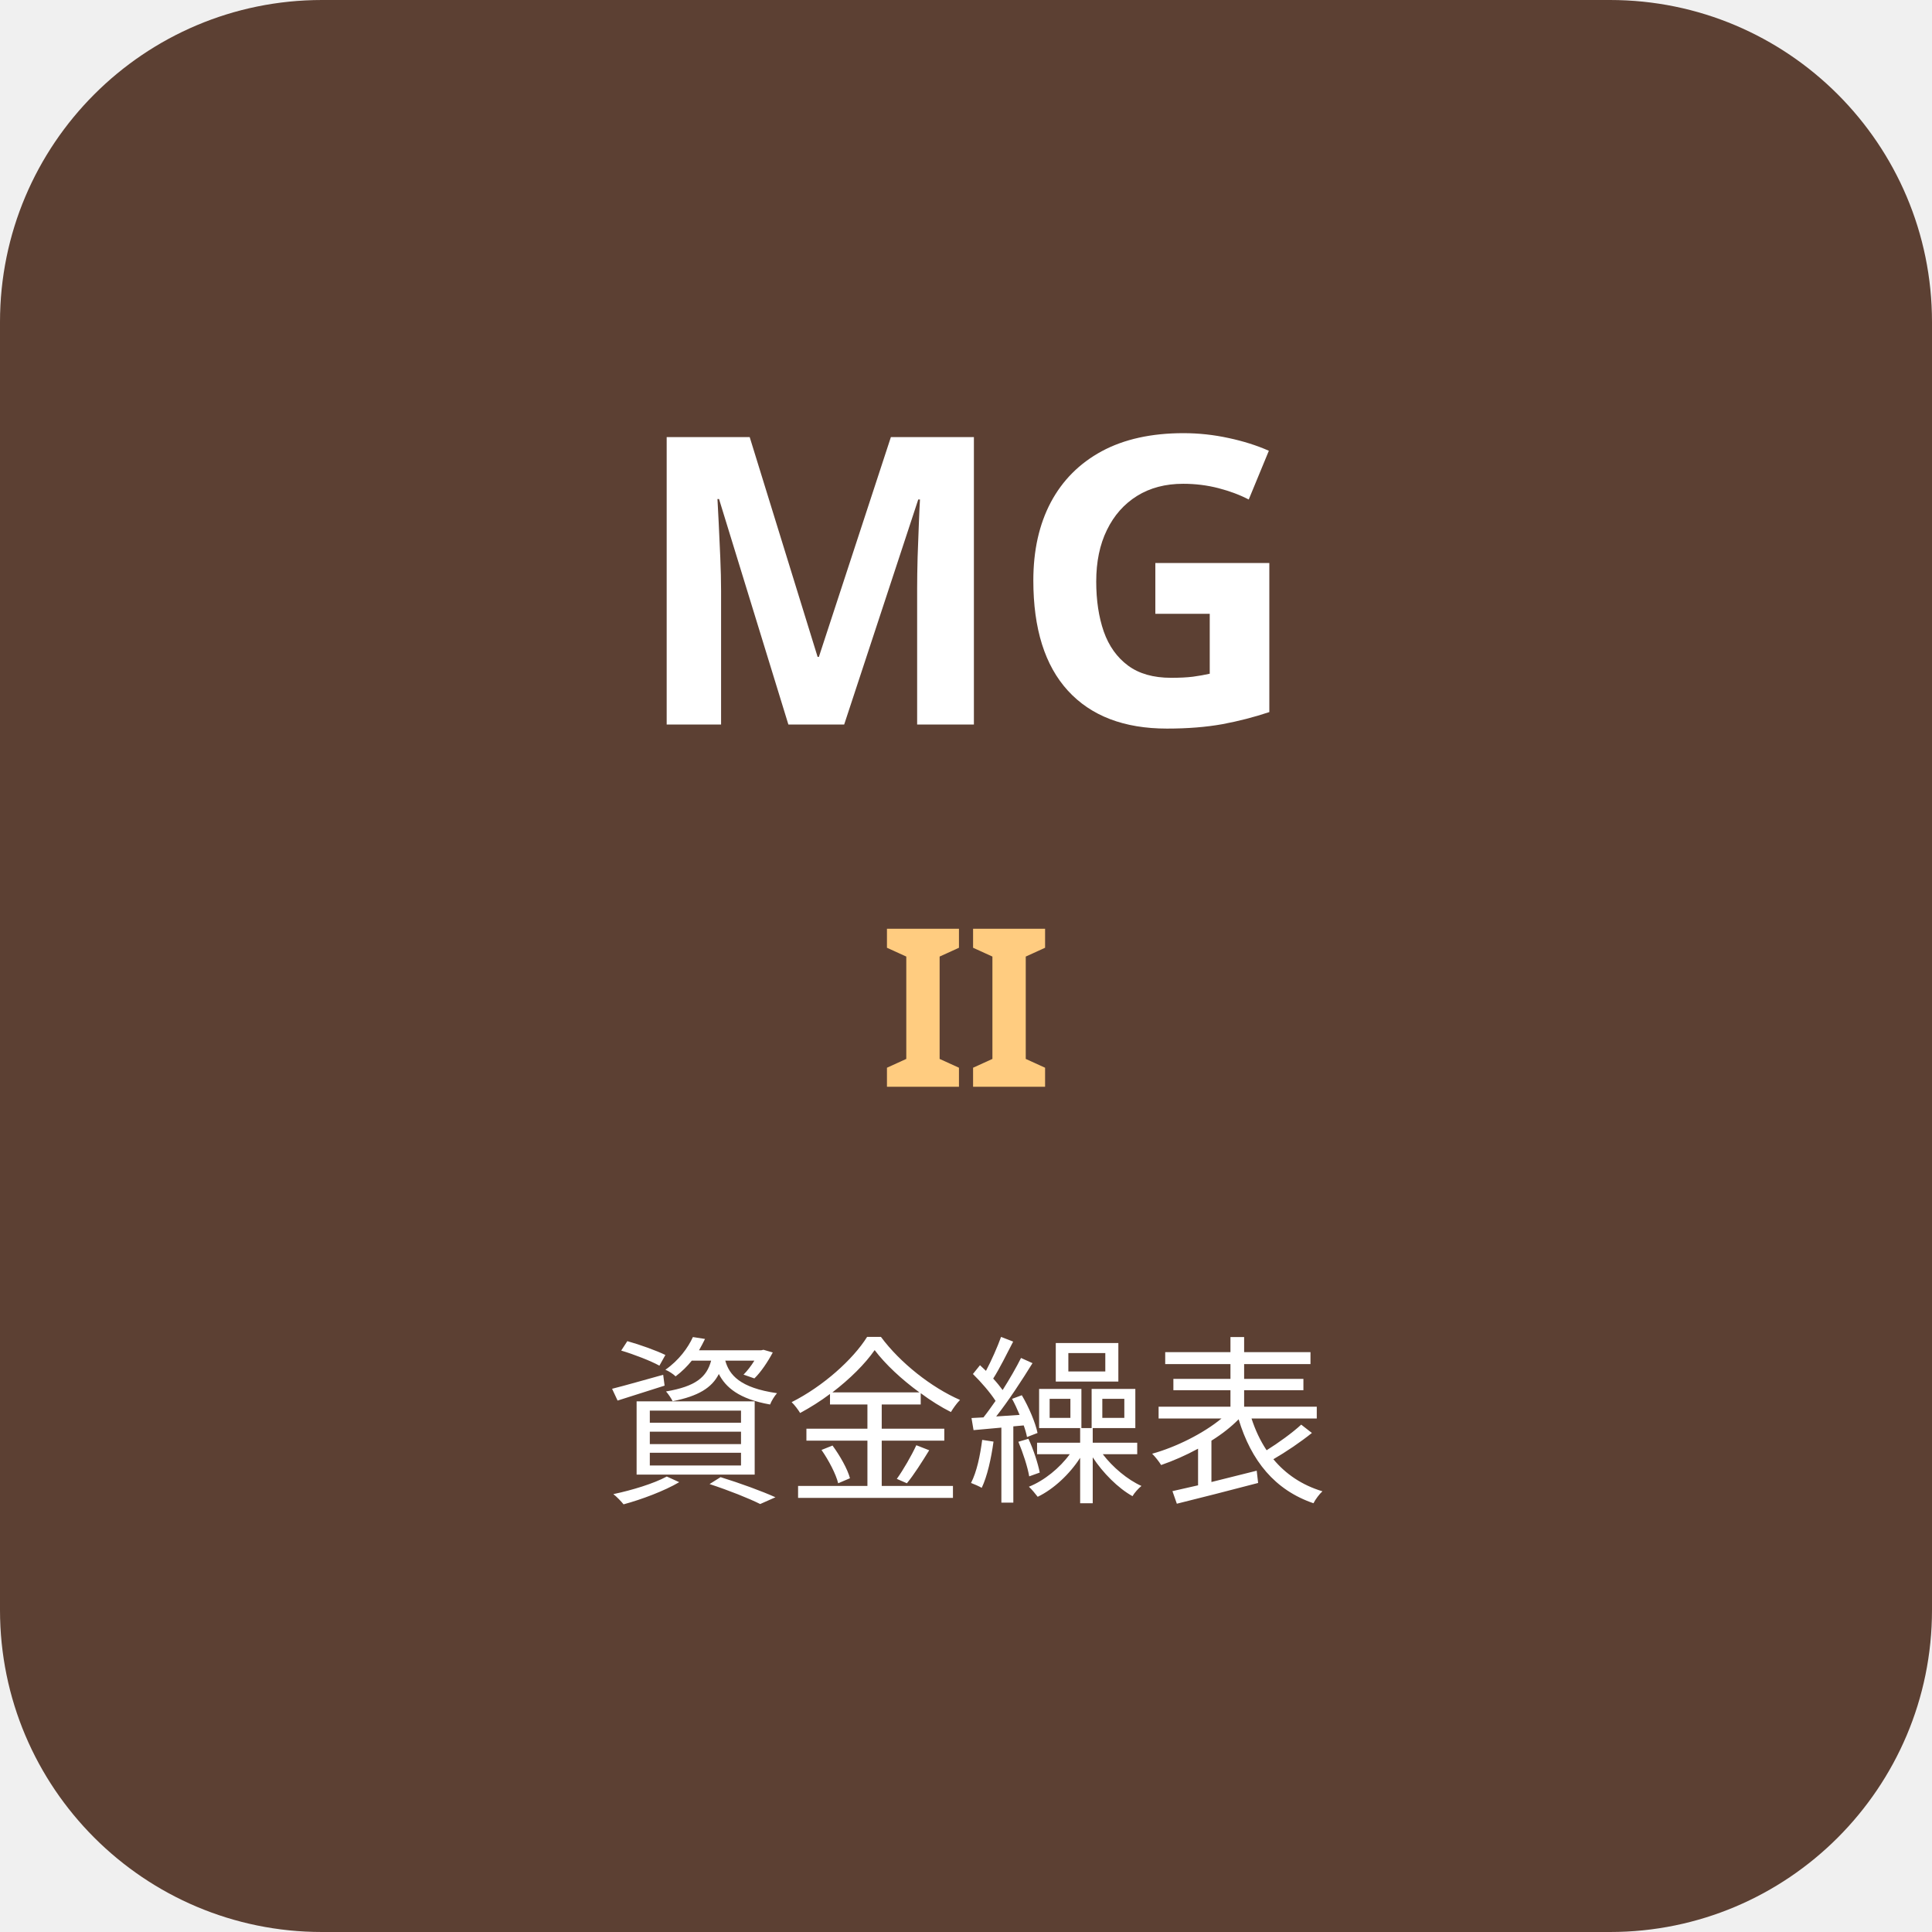
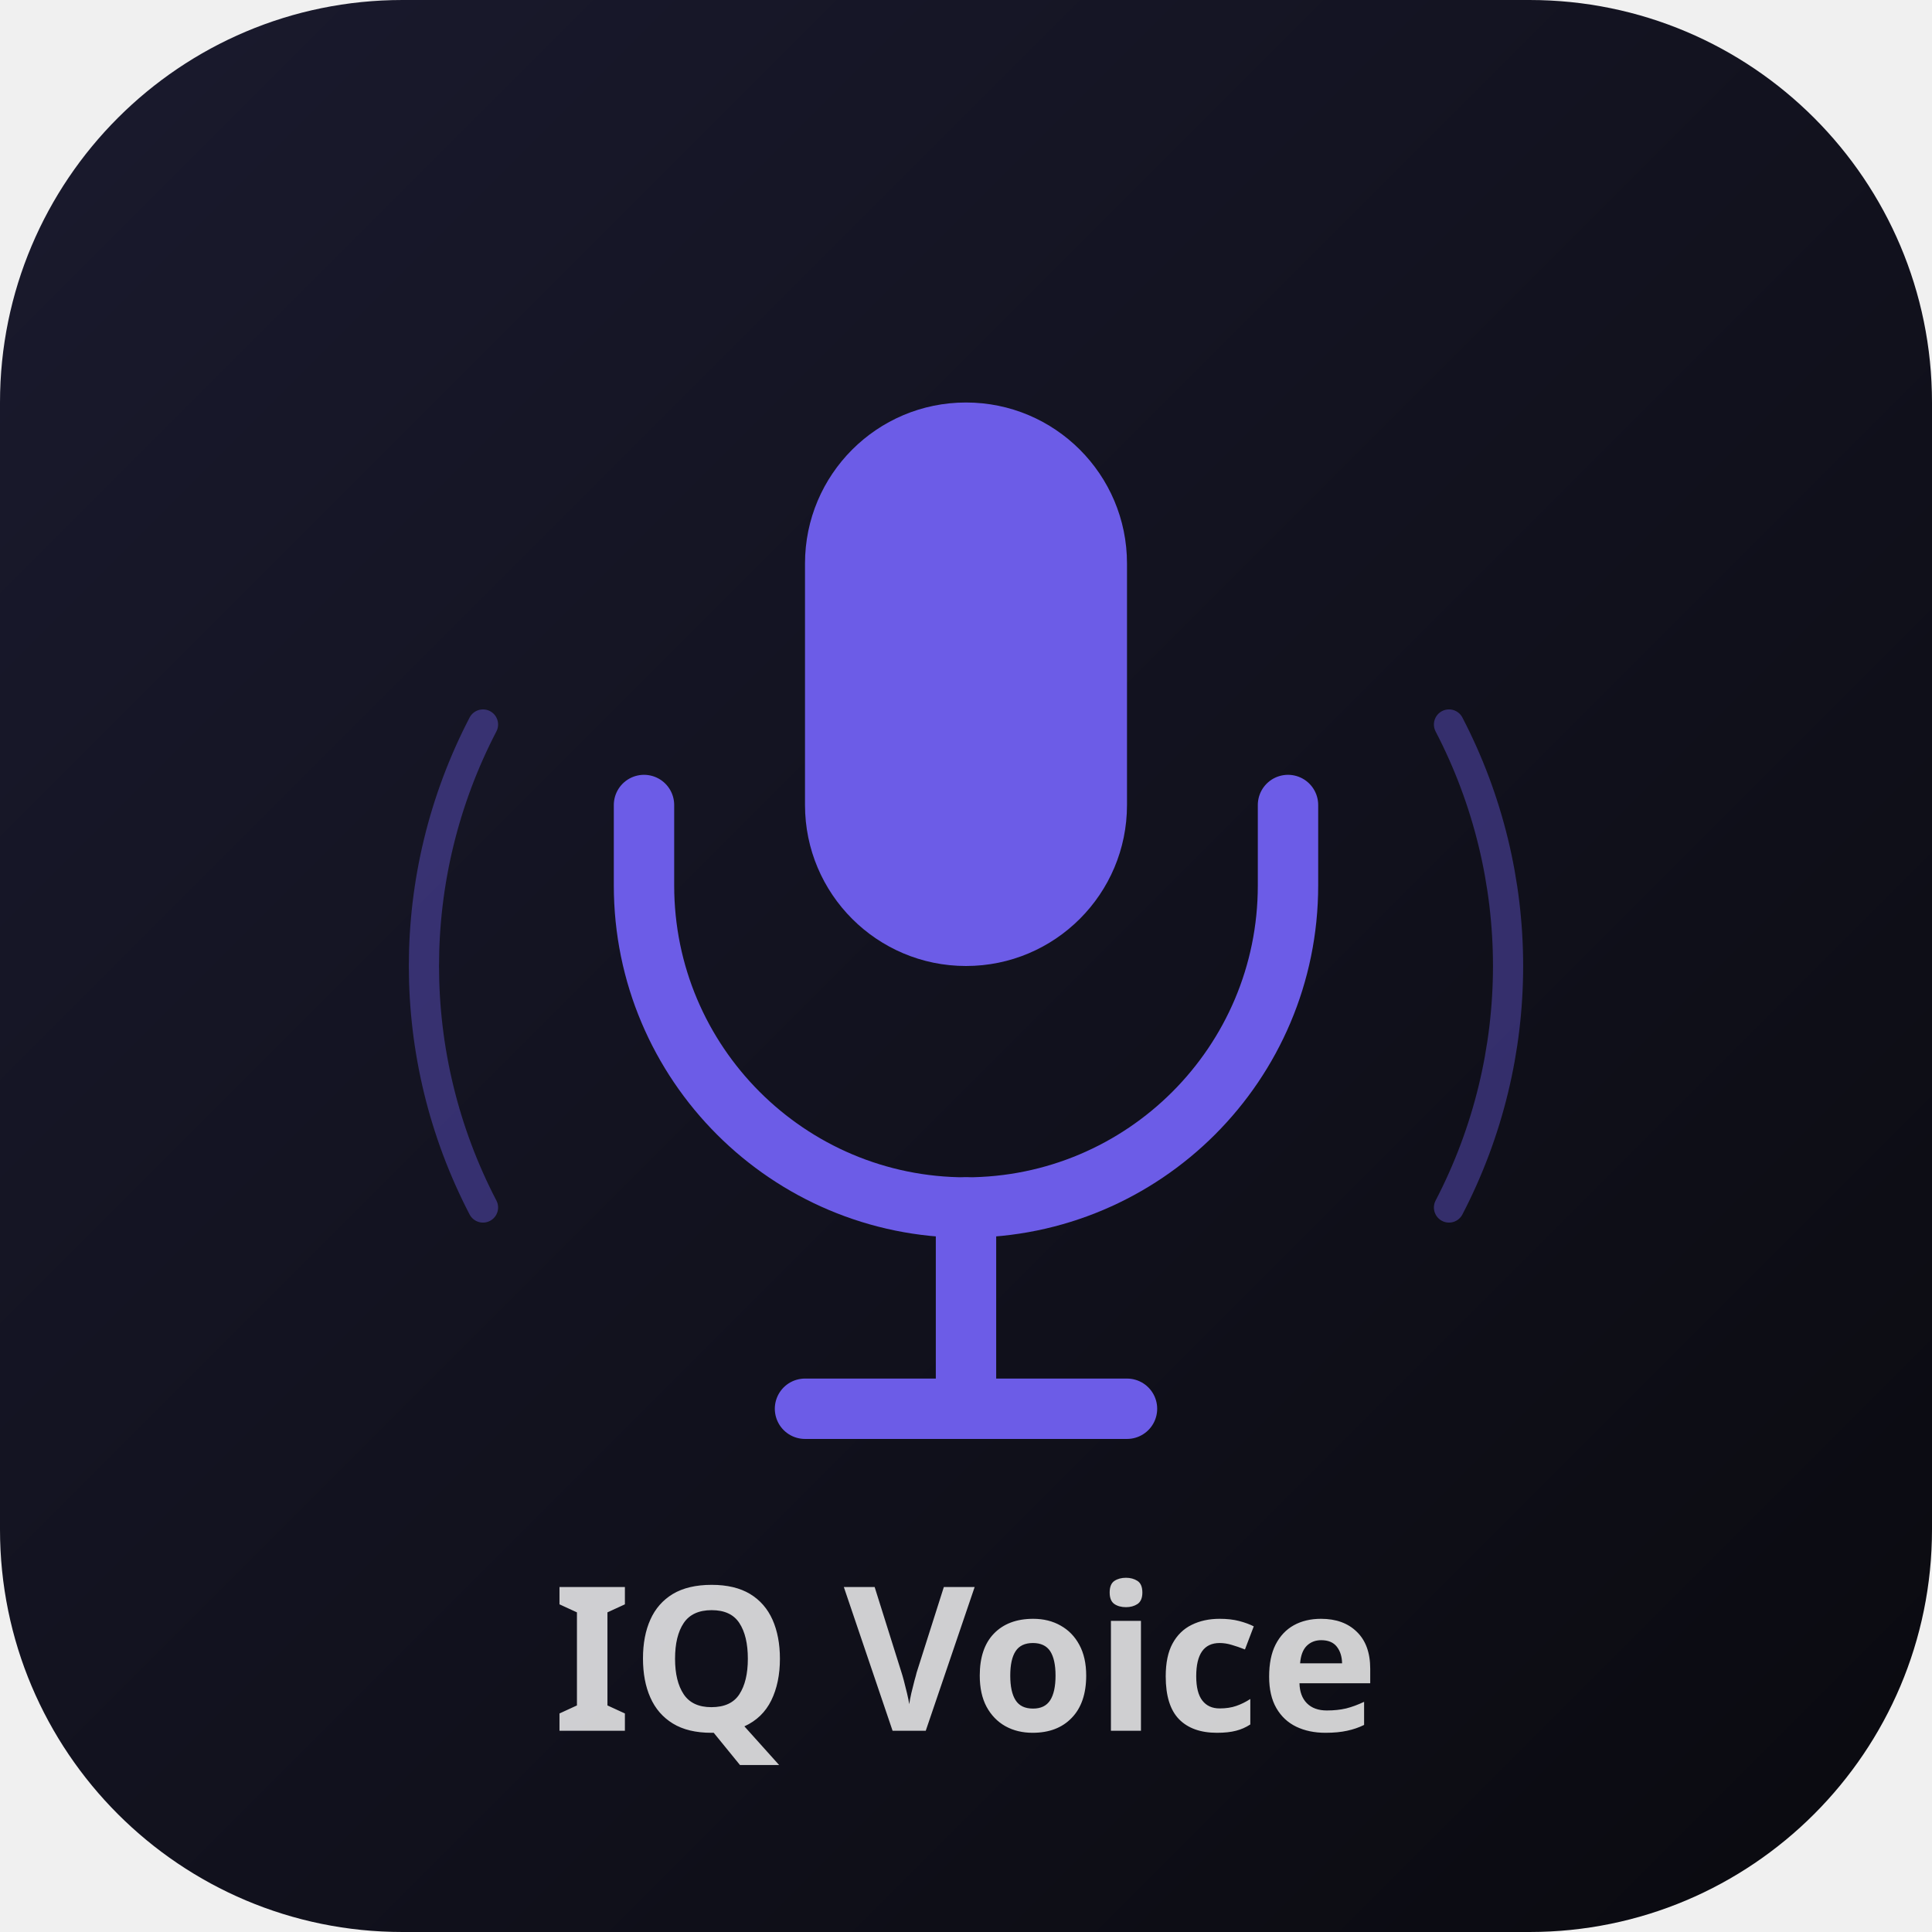
<svg xmlns="http://www.w3.org/2000/svg" viewBox="0 0 192 192">
-   <rect width="192" height="192" rx="32" fill="#5c4033" />
-   <text x="96" y="72" text-anchor="middle" fill="white" font-family="sans-serif" font-weight="bold" font-size="40">MG</text>
-   <text x="96" y="108" text-anchor="middle" fill="#ffcc80" font-family="sans-serif" font-weight="bold" font-size="22">II</text>
-   <text x="96" y="148" text-anchor="middle" fill="white" font-family="sans-serif" font-size="18">資金繰表</text>
+   <defs>
+     <linearGradient id="bg" x1="0" y1="0" x2="1" y2="1">
+       <stop offset="0%" stop-color="#1a1a2e" />
+       <stop offset="100%" stop-color="#0a0a0f" />
+     </linearGradient>
+   </defs>
+   <rect width="192" height="192" rx="40" fill="url(#bg)" />
+   <rect x="80" y="40" width="32" height="56" rx="16" fill="#6c5ce7" />
+   <path d="M64 80v8a32 32 0 0 0 64 0v-8" fill="none" stroke="#6c5ce7" stroke-width="6" stroke-linecap="round" />
+   <line x1="96" y1="120" x2="96" y2="140" stroke="#6c5ce7" stroke-width="6" stroke-linecap="round" />
+   <line x1="80" y1="140" x2="112" y2="140" stroke="#6c5ce7" stroke-width="6" stroke-linecap="round" />
+   <path d="M48 72a52 52 0 0 0 0 48" fill="none" stroke="#6c5ce7" stroke-width="3" stroke-linecap="round" opacity="0.4" />
+   <path d="M144 72a52 52 0 0 1 0 48" fill="none" stroke="#6c5ce7" stroke-width="3" stroke-linecap="round" opacity="0.4" />
+   <text x="96" y="172" text-anchor="middle" fill="white" font-family="sans-serif" font-weight="bold" font-size="20" opacity="0.8">IQ Voice</text>
</svg>
